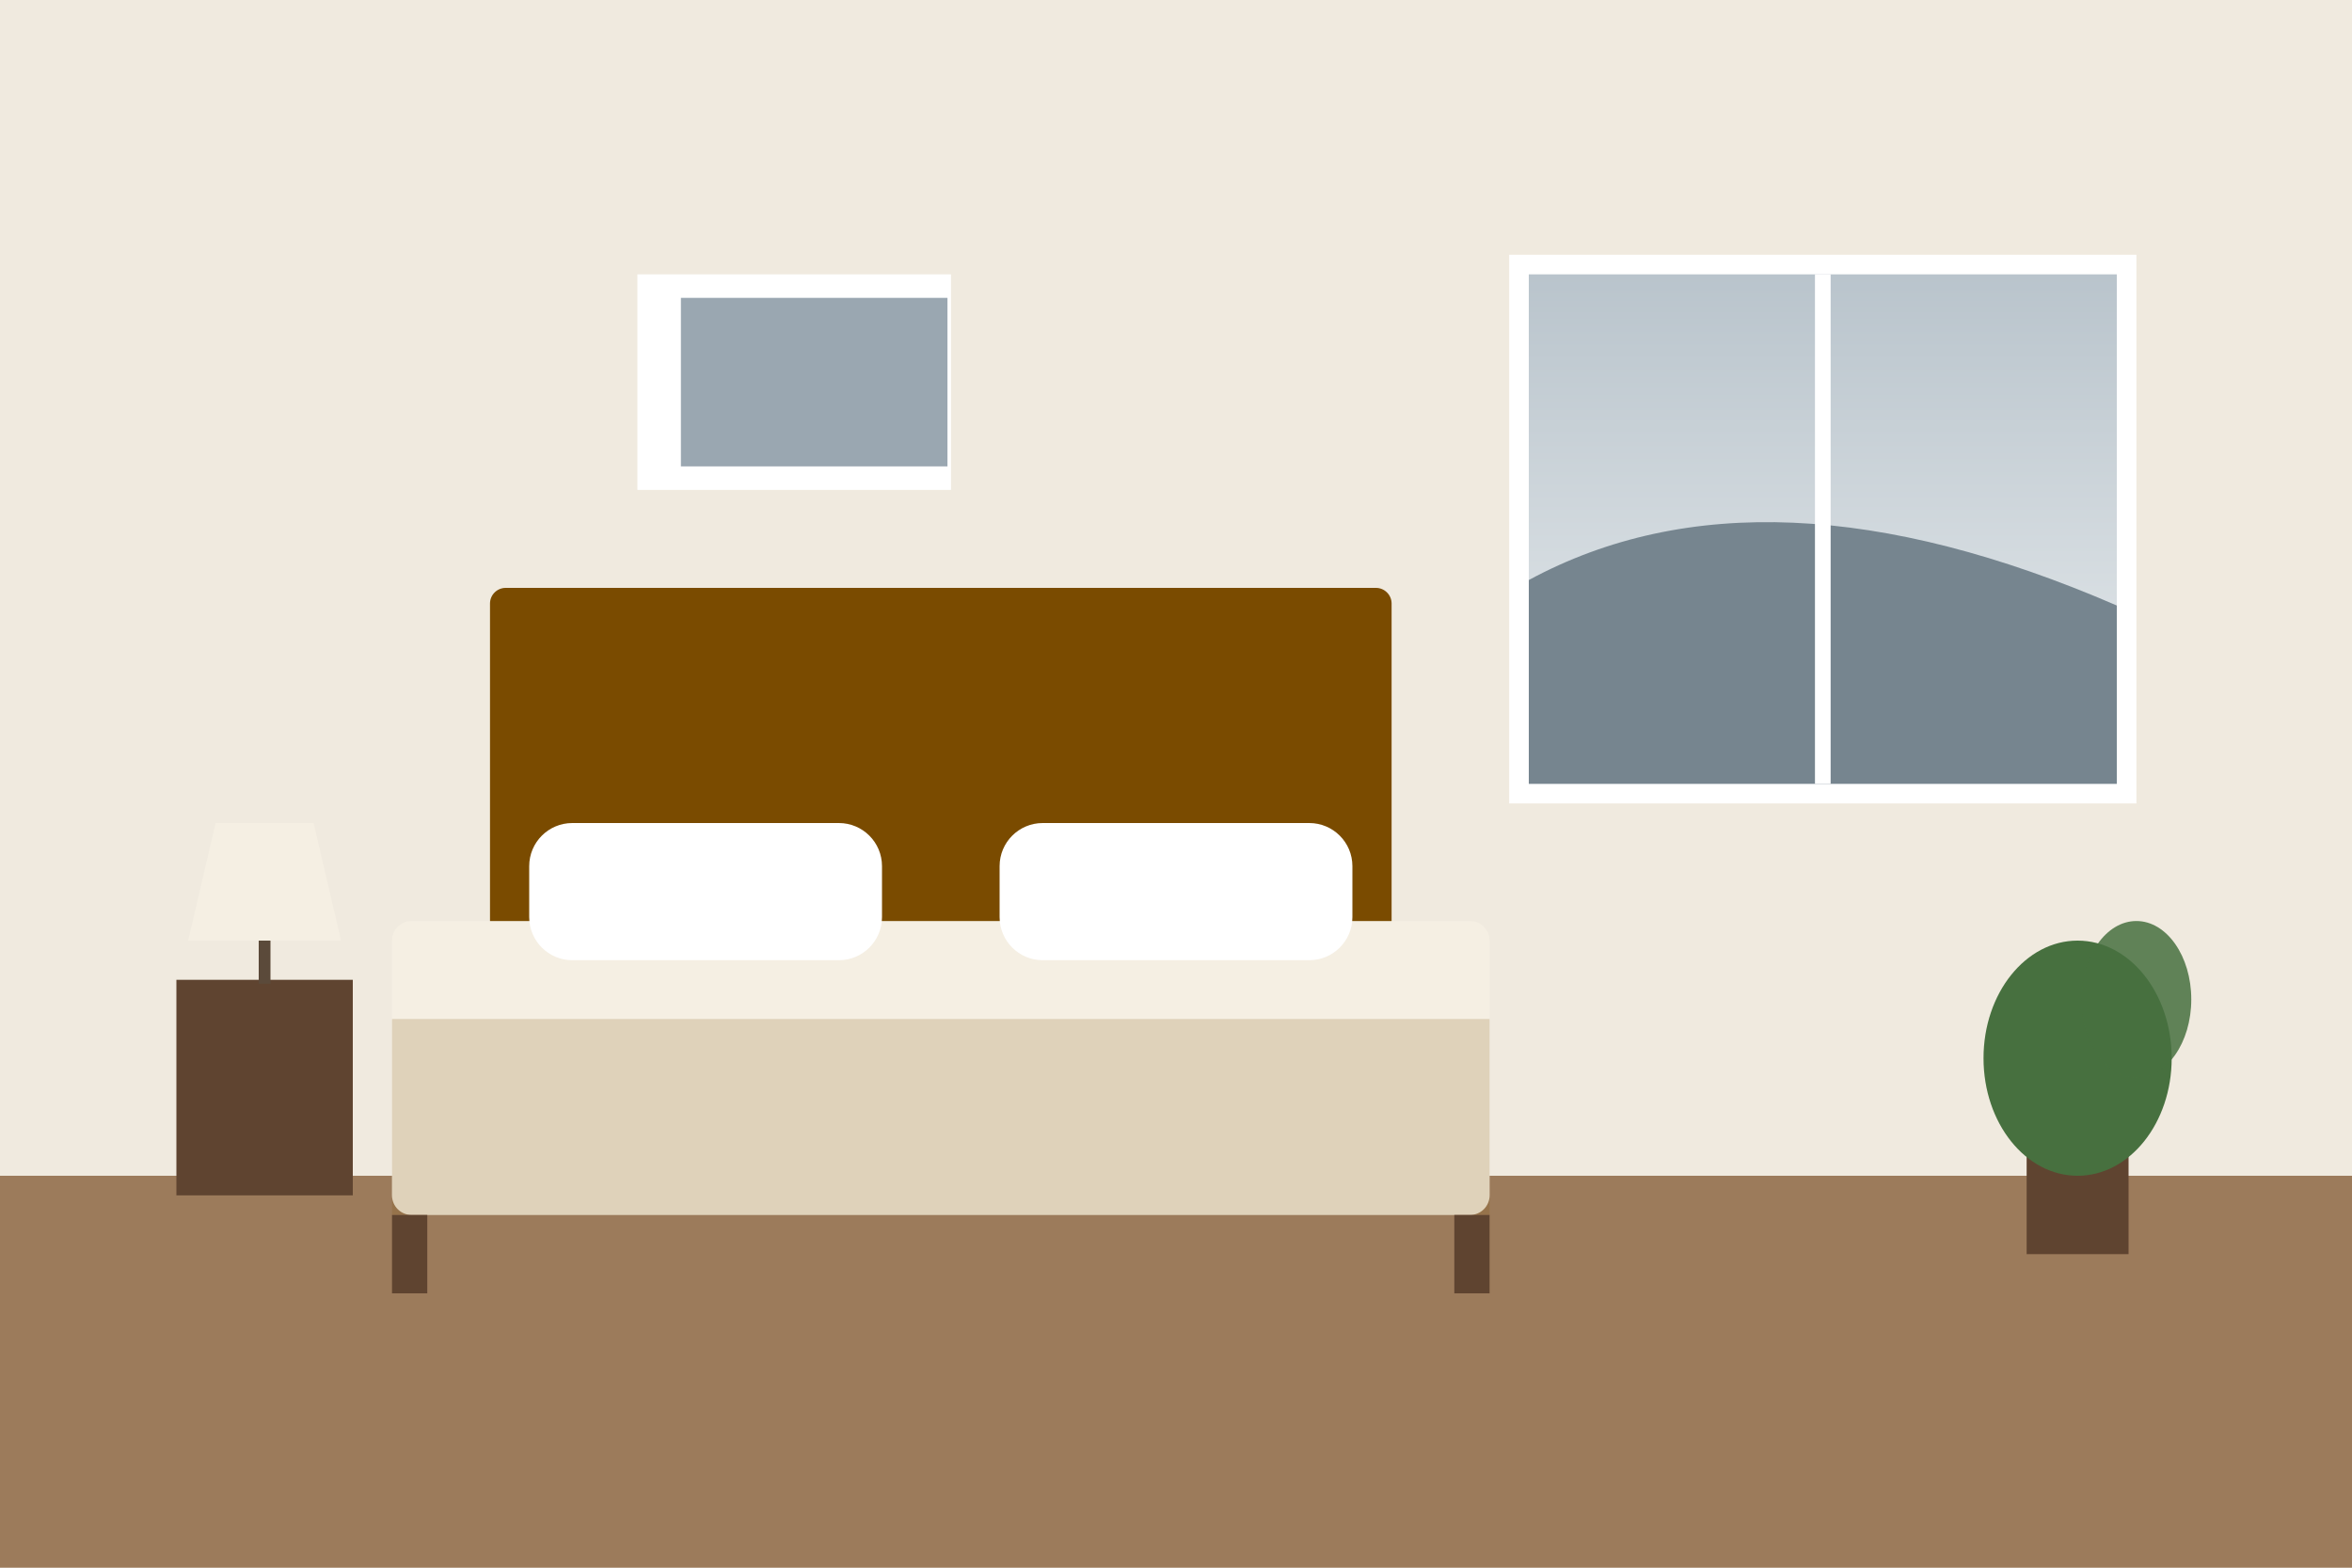
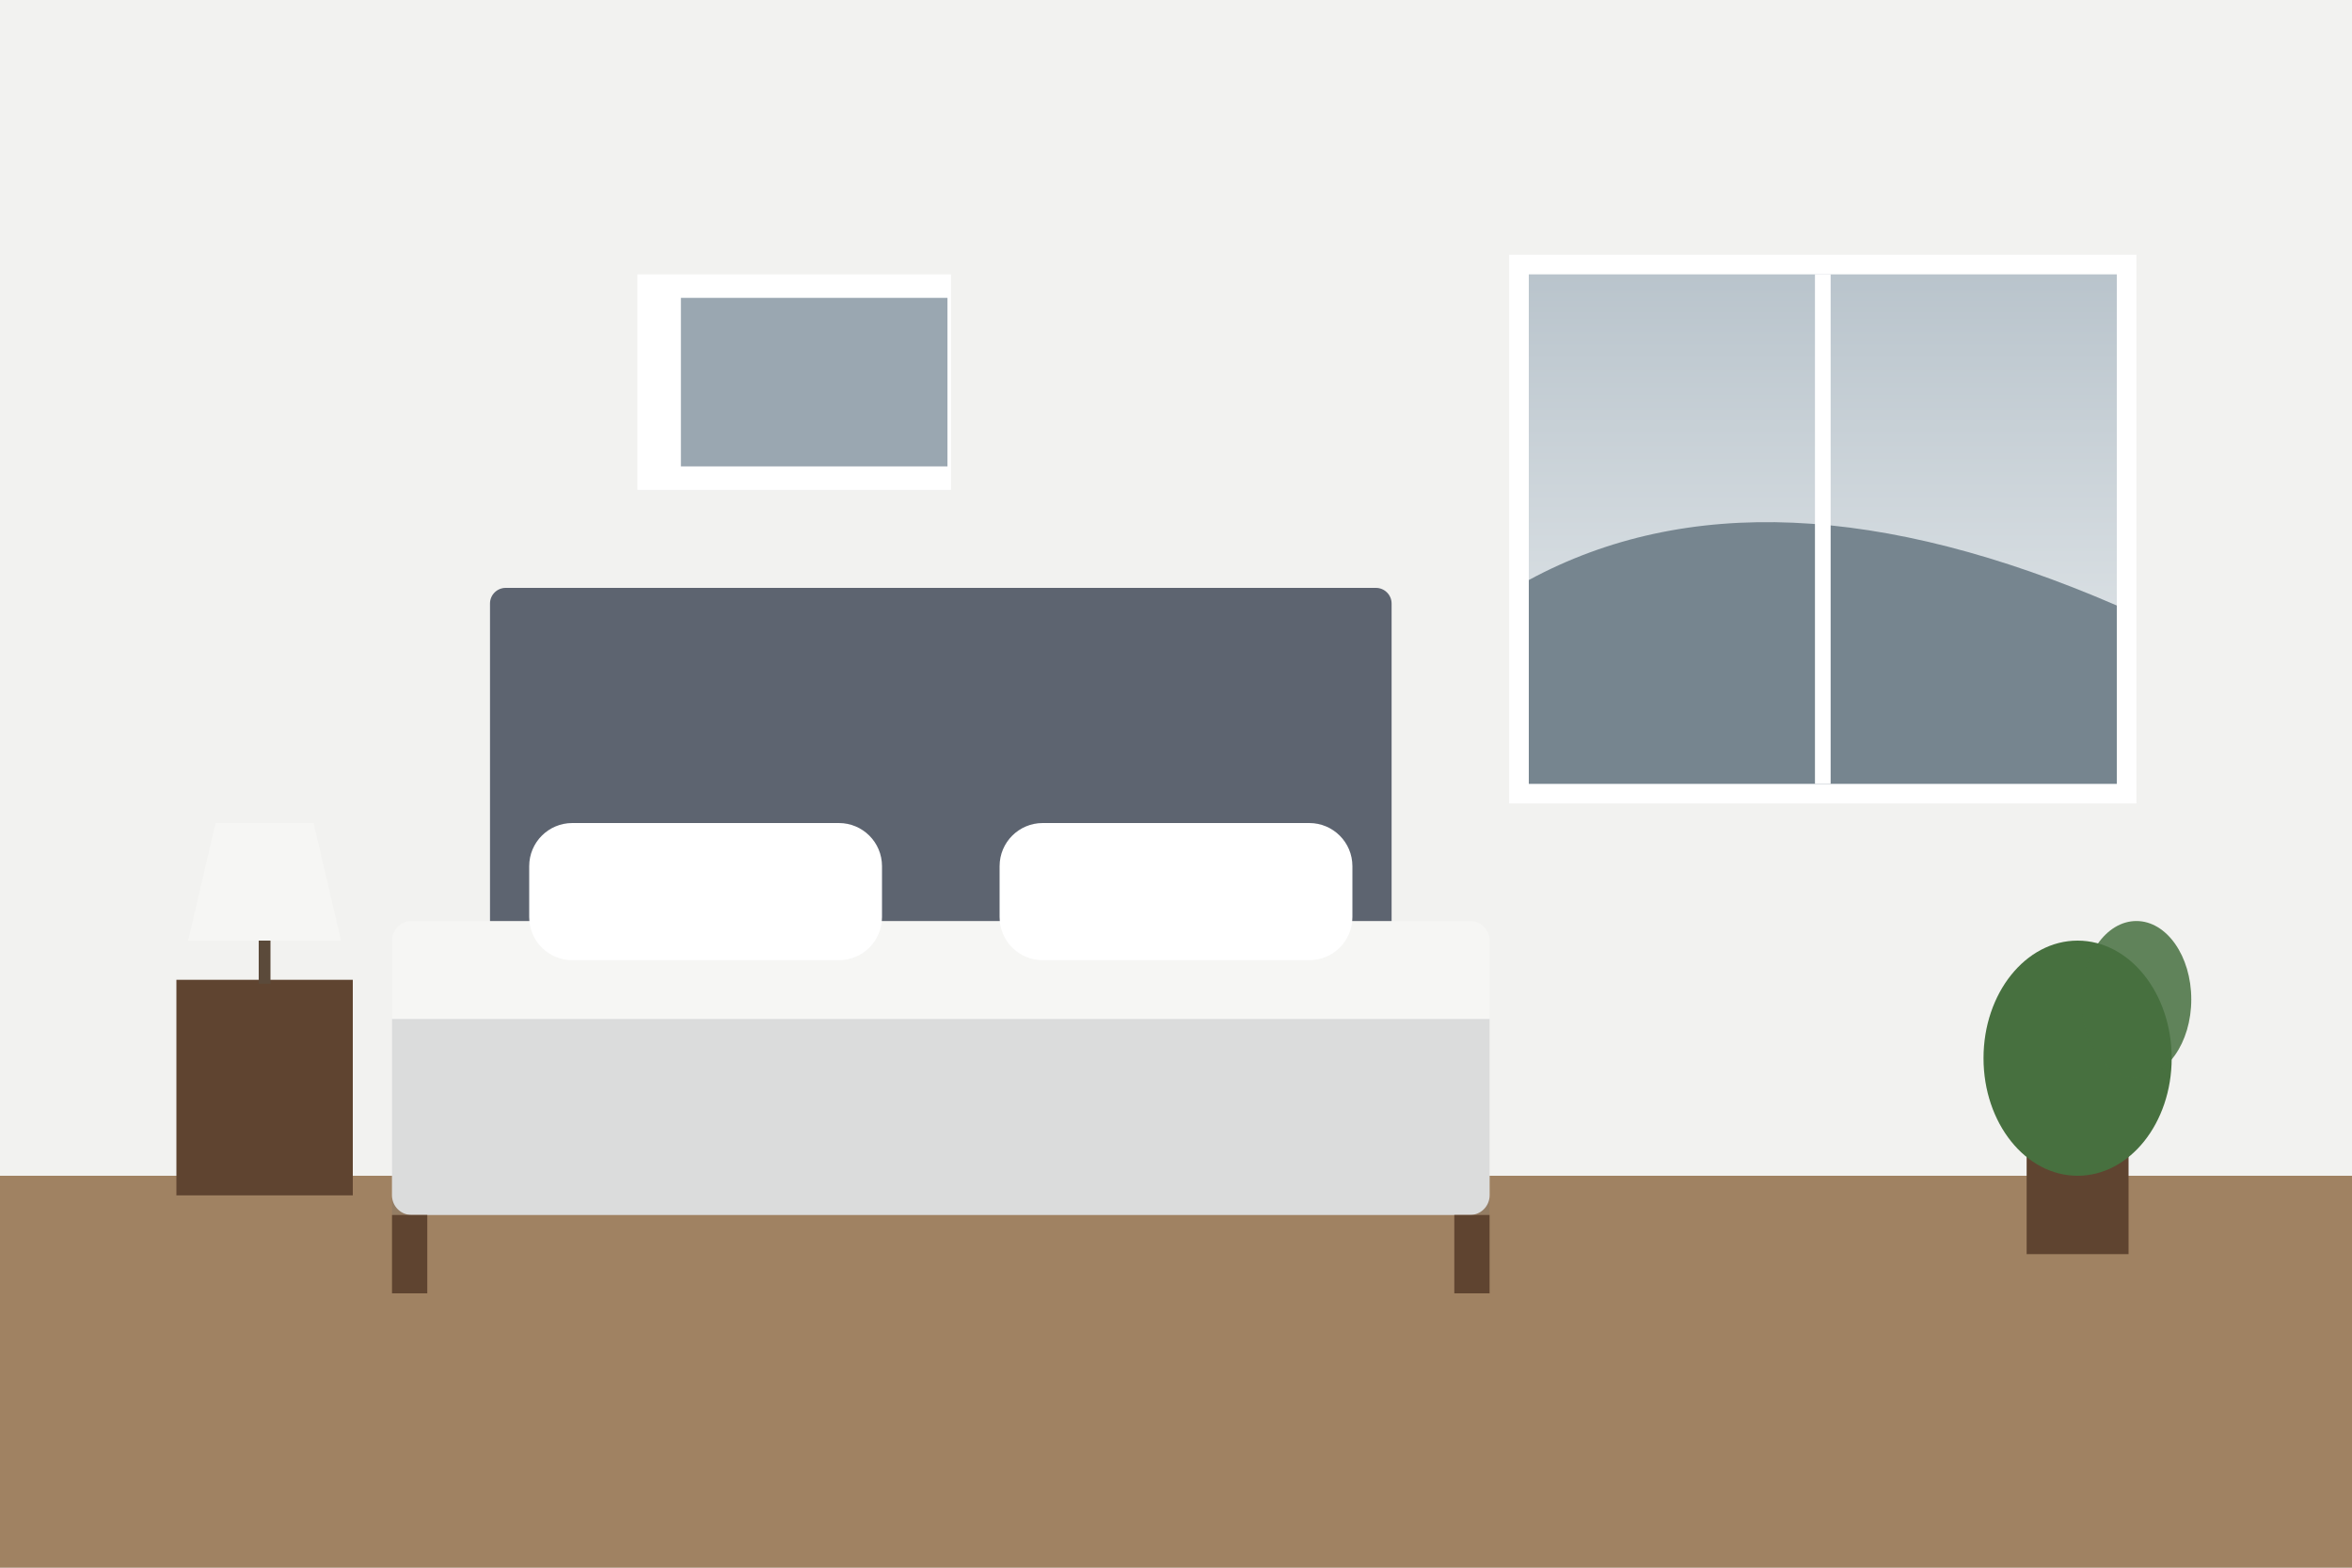
<svg xmlns="http://www.w3.org/2000/svg" viewBox="0 0 1200 800" width="1200" height="800" role="img" aria-label="Illustration of a bedroom scene (Wayfare demo artwork)">
  <defs>
    <linearGradient id="sky" x1="0" y1="0" x2="0" y2="1">
      <stop offset="0" stop-color="#b9c4cc" />
      <stop offset="1" stop-color="#e8ecee" />
    </linearGradient>
    <linearGradient id="sea" x1="0" y1="0" x2="0" y2="1">
      <stop offset="0" stop-color="#3f7fa6" />
      <stop offset="1" stop-color="#1f5a80" />
    </linearGradient>
  </defs>
-   <rect width="1200" height="800" fill="#f0eadf" />
-   <rect y="600" width="1200" height="200" fill="#9c7b5b" />
+   <rect width="1200" height="800" fill="#f2f2f0" />
+   <rect y="600" width="1200" height="200" fill="#a08262" />
  <rect x="770" y="130" width="320" height="280" fill="#ffffff" />
  <rect x="780" y="140" width="300" height="260" fill="url(#sky)" />
  <path d="M780 400 L780 296 Q 900 231 1080 309 L1080 400 Z" fill="#76858f" />
  <rect x="926" y="140" width="8" height="260" fill="#ffffff" />
-   <rect x="250" y="300" width="460" height="230" rx="8" fill="#7a4b00" />
-   <rect x="200" y="470" width="560" height="150" rx="10" fill="#f5efe3" />
-   <rect x="200" y="520" width="560" height="100" fill="#7a4b00" opacity="0.18" />
+   <rect x="250" y="300" width="460" height="230" rx="8" fill="#5d6470" />
+   <rect x="200" y="470" width="560" height="150" rx="10" fill="#f6f6f4" />
+   <rect x="200" y="520" width="560" height="100" fill="#5d6470" opacity="0.18" />
  <rect x="270" y="420" width="180" height="70" rx="22" fill="#ffffff" />
  <rect x="510" y="420" width="180" height="70" rx="22" fill="#ffffff" />
  <rect x="200" y="620" width="18" height="40" fill="#5f4430" />
  <rect x="742" y="620" width="18" height="40" fill="#5f4430" />
  <rect x="90" y="500" width="90" height="110" fill="#5f4430" />
-   <path d="M110 420 h50 l14 60 h-78 Z" fill="#f5efe3" />
+   <path d="M110 420 h50 l14 60 h-78 Z" fill="#f6f6f4" />
  <rect x="132" y="480" width="6" height="22" fill="#5b4a3a" />
  <rect x="1034" y="580" width="52" height="60" fill="#5f4430" />
  <ellipse cx="1060" cy="540" rx="48" ry="60" fill="#47703f" />
  <ellipse cx="1090" cy="510" rx="28" ry="40" fill="#47703f" opacity="0.85" />
  <rect x="325.2" y="140" width="160" height="110" fill="#ffffff" />
  <rect x="347.4" y="152" width="136" height="86" fill="#9aa7b1" />
</svg>
